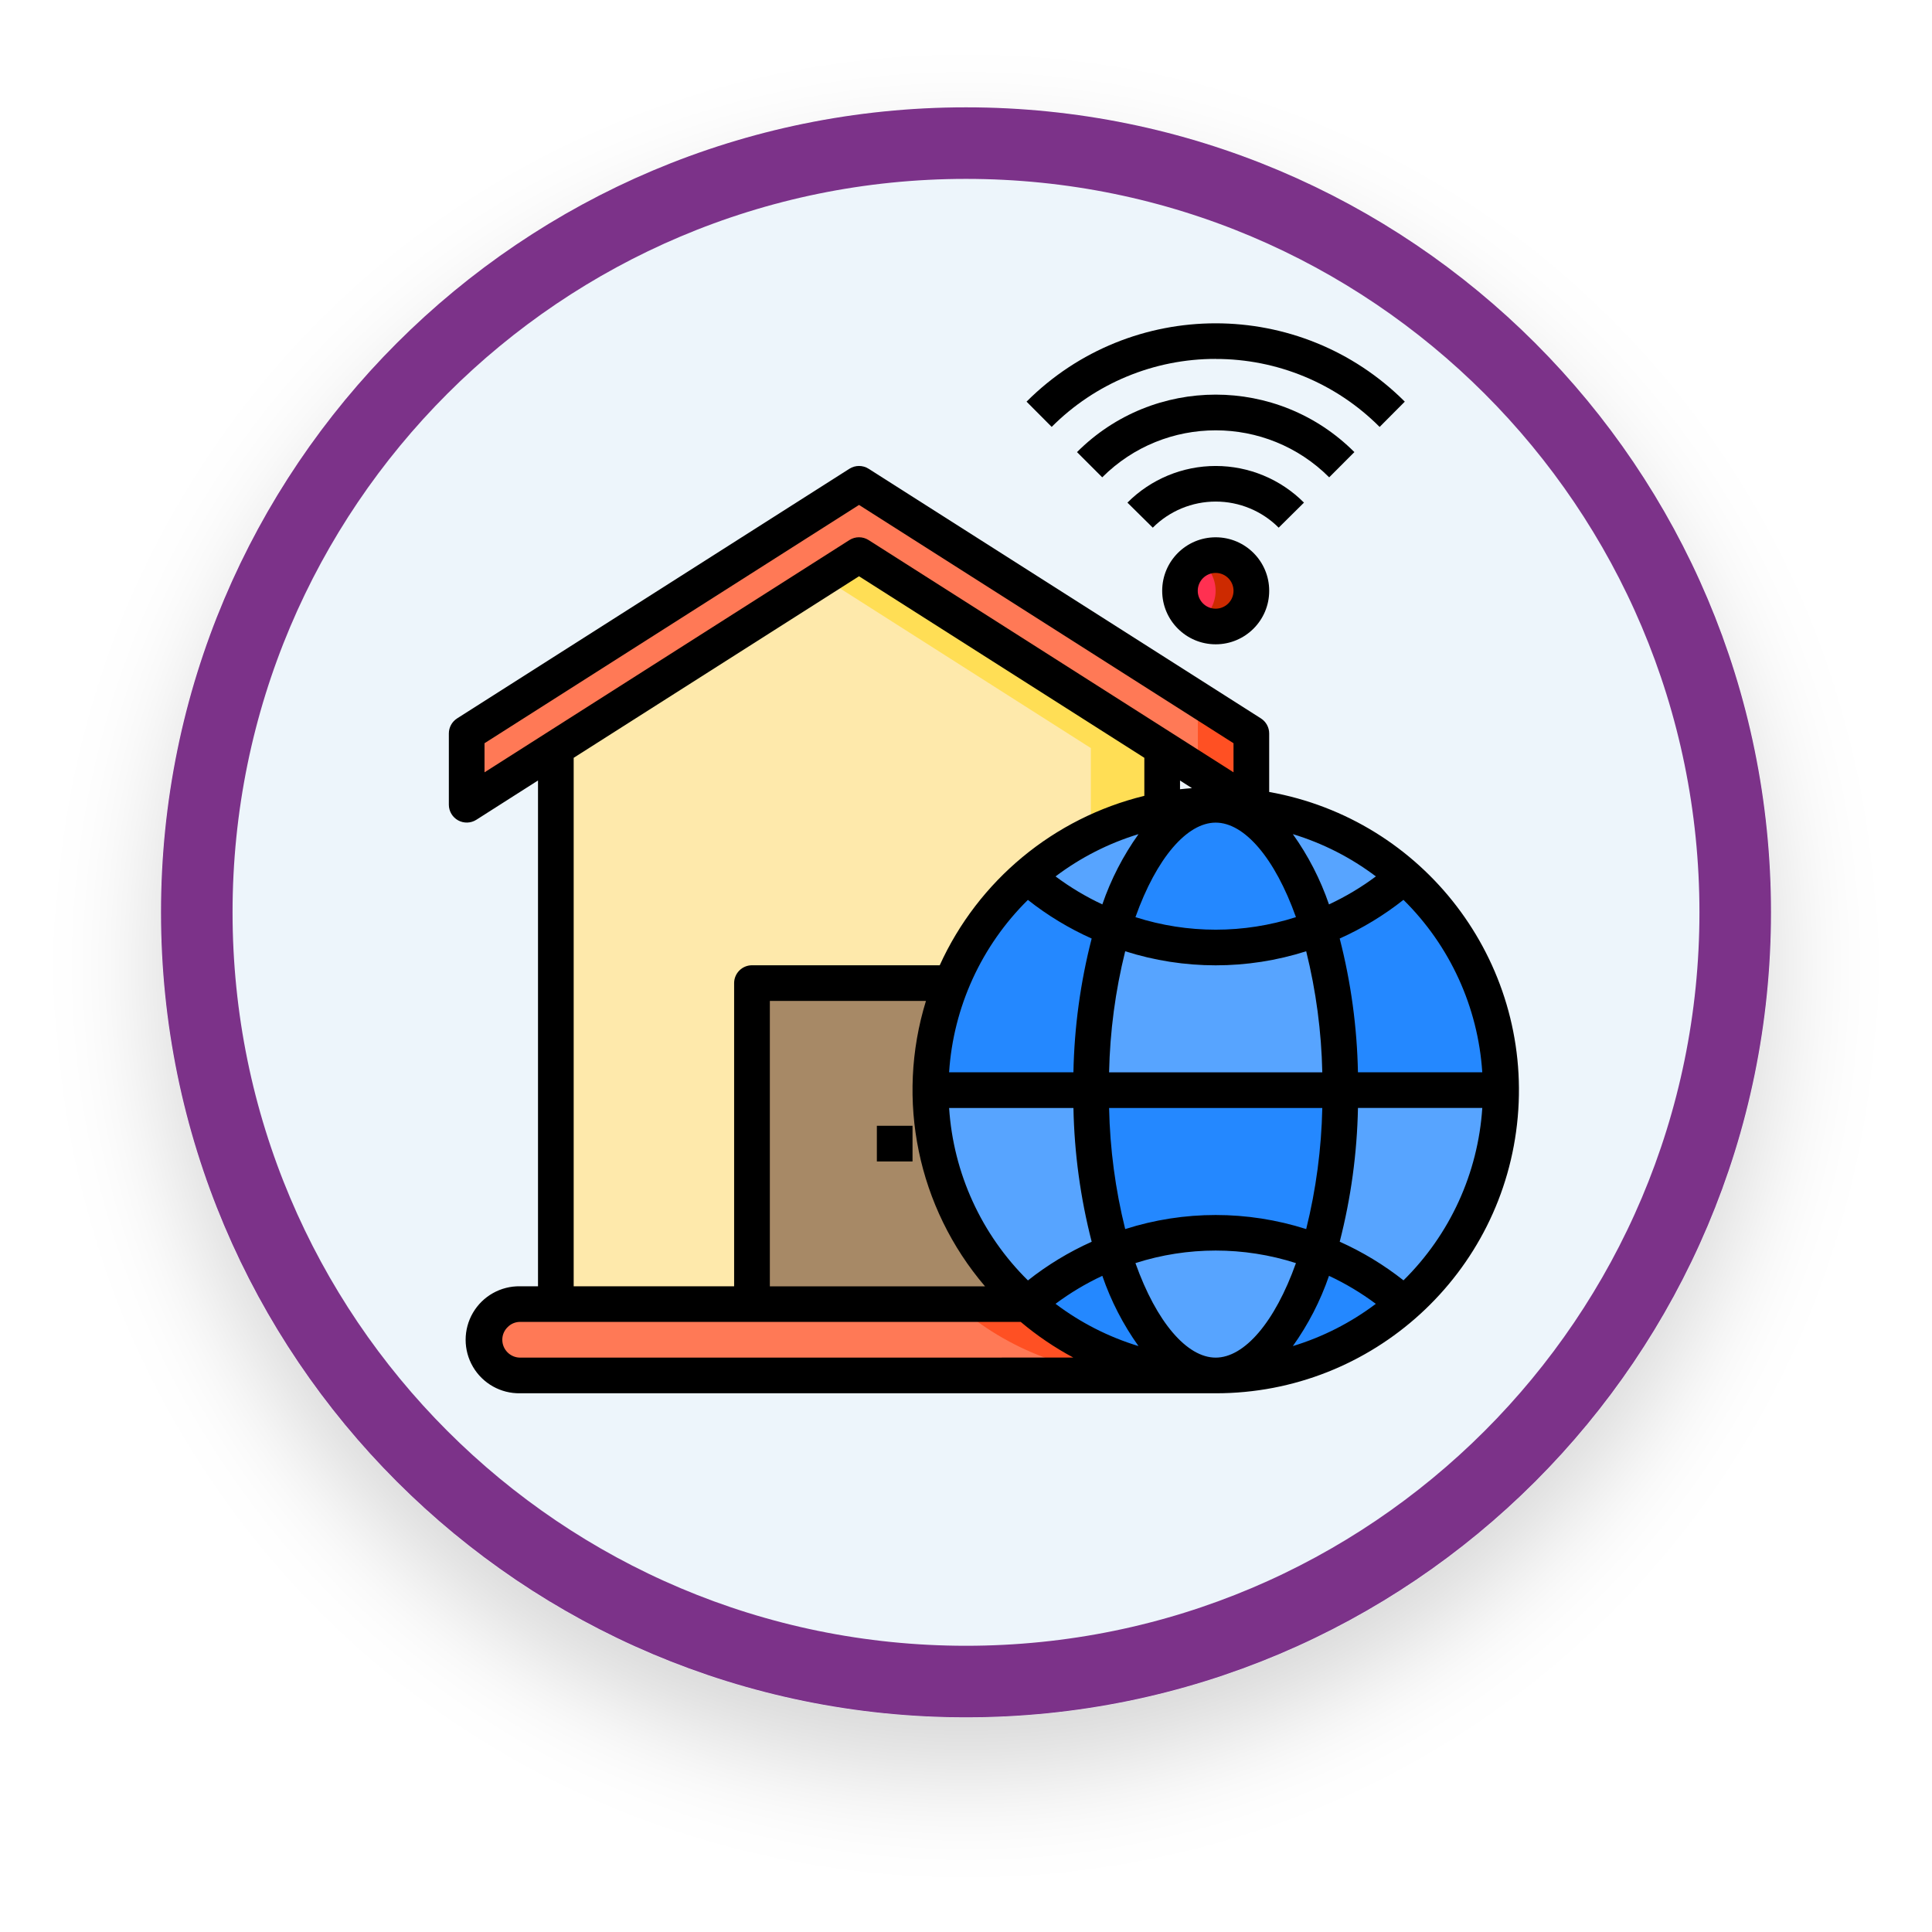
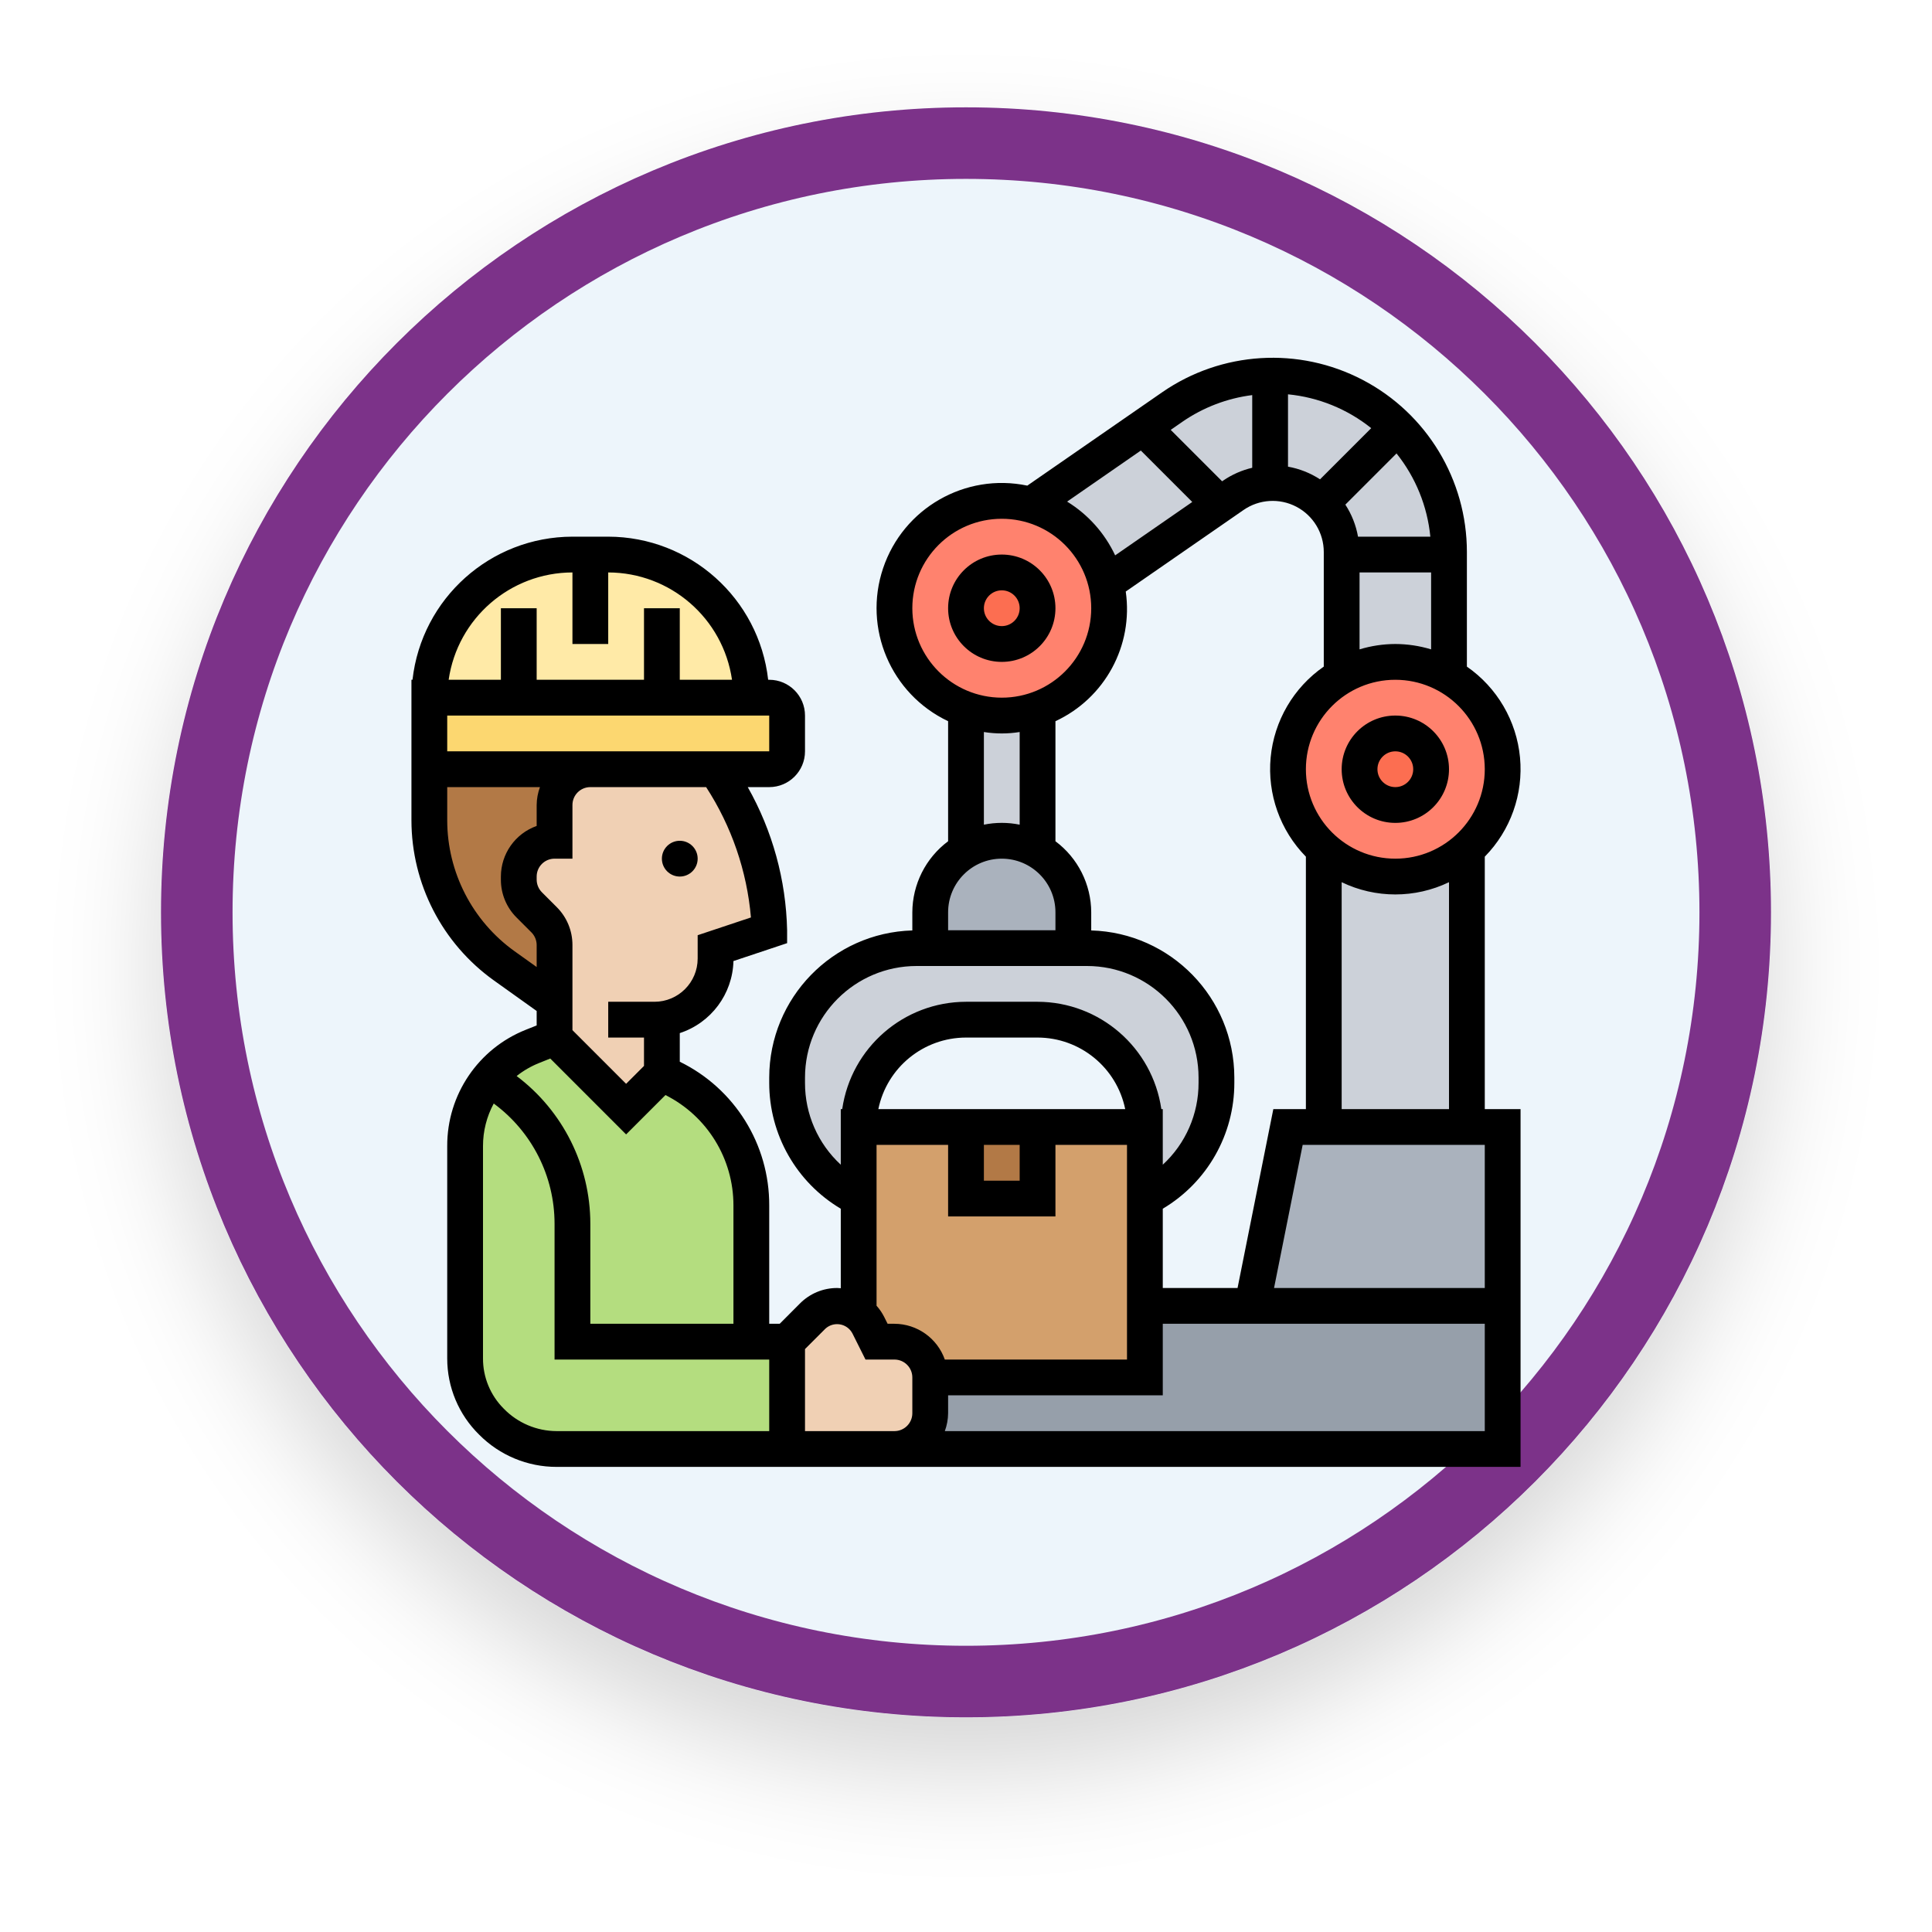
<svg xmlns="http://www.w3.org/2000/svg" width="108" height="108" viewBox="0 0 108 108">
  <defs>
    <filter id="Ellipse_11495" x="0" y="0" width="108" height="108" filterUnits="userSpaceOnUse">
      <feOffset dy="3" input="SourceAlpha" />
      <feGaussianBlur stdDeviation="3" result="blur" />
      <feFlood flood-opacity="0.161" />
      <feComposite operator="in" in2="blur" />
      <feComposite in="SourceGraphic" />
    </filter>
  </defs>
-   <g id="Group_1144406" data-name="Group 1144406" transform="translate(-201.092 -344)">
-     <g id="Group_1144291" data-name="Group 1144291" transform="translate(4.092 -139)">
-       <g id="Group_1143942" data-name="Group 1143942" transform="translate(0.19 -1852)">
-         <g id="Group_1143744" data-name="Group 1143744" transform="translate(-0.19 1868)">
-           <g transform="matrix(1, 0, 0, 1, 197, 467)" filter="url(#Ellipse_11495)">
-             <g id="Ellipse_11495-2" data-name="Ellipse 11495" transform="translate(9 6)" fill="#edf5fb" stroke="#7b3289" stroke-width="4">
-               <circle cx="45" cy="45" r="45" stroke="none" />
-               <circle cx="45" cy="45" r="43" fill="none" />
+   <g id="Group_1145800" data-name="Group 1145800" transform="translate(-211.81 -1329)">
+     <g id="Group_1145578" data-name="Group 1145578" transform="translate(220.81 1335)">
+       <g id="Group_1144291" data-name="Group 1144291" transform="translate(0)">
+         <g id="Group_1143942" data-name="Group 1143942">
+           <g id="Group_1143744" data-name="Group 1143744">
+             <g transform="matrix(1, 0, 0, 1, -9, -6)" filter="url(#Ellipse_11495)">
+               <g id="Ellipse_11495-2" data-name="Ellipse 11495" transform="translate(9 6)" fill="#edf5fb" stroke="#7b3289" stroke-width="4">
+                 <circle cx="45" cy="45" r="45" stroke="none" />
+                 <circle cx="45" cy="45" r="43" fill="none" />
+               </g>
            </g>
          </g>
        </g>
      </g>
    </g>
-     <g id="Global" transform="translate(224.183 360.072)">
-       <path id="Path_979524" data-name="Path 979524" d="M24.947,15,8,25.786V56.87H41.894V25.786Z" transform="translate(-0.019 -0.04)" fill="#fee9ab" />
-       <path id="Path_979525" data-name="Path 979525" d="M41.941,25.786V56.87H37.953V25.786L23,16.266,24.994,15Z" transform="translate(-0.065 -0.04)" fill="#ffde55" />
-       <path id="Path_979526" data-name="Path 979526" d="M60.968,44.963H52a31.736,31.736,0,0,0-1.226-9.042A15.967,15.967,0,0,0,55.575,33a15.907,15.907,0,0,1,5.393,11.963Z" transform="translate(-0.151 -0.096)" fill="#2488ff" />
-       <path id="Path_979527" data-name="Path 979527" d="M52,45h8.972a15.907,15.907,0,0,1-5.393,11.963,15.967,15.967,0,0,0-4.805-2.921A31.737,31.737,0,0,0,52,45Z" transform="translate(-0.151 -0.133)" fill="#57a4ff" />
-       <path id="Path_979528" data-name="Path 979528" d="M51.957,44.972H38a31.736,31.736,0,0,1,1.226-9.042,16.042,16.042,0,0,0,11.5,0,31.736,31.736,0,0,1,1.226,9.042Z" transform="translate(-0.112 -0.105)" fill="#57a4ff" />
-       <path id="Path_979529" data-name="Path 979529" d="M38,45H51.957a31.736,31.736,0,0,1-1.226,9.042,16.042,16.042,0,0,0-11.5,0A31.736,31.736,0,0,1,38,45Z" transform="translate(-0.112 -0.133)" fill="#2488ff" />
-       <path id="Path_979530" data-name="Path 979530" d="M55.558,32.988a15.967,15.967,0,0,1-4.805,2.921c-1.216-4.037-3.23-6.729-5.523-6.9a14.38,14.38,0,0,1,1.745.11,15.875,15.875,0,0,1,8.583,3.868Z" transform="translate(-0.134 -0.084)" fill="#57a4ff" />
-       <path id="Path_979531" data-name="Path 979531" d="M50.752,54.07a15.967,15.967,0,0,1,4.805,2.921A15.9,15.9,0,0,1,45,60.978C47.393,60.978,49.5,58.247,50.752,54.07Z" transform="translate(-0.133 -0.162)" fill="#2488ff" />
-       <path id="Path_979532" data-name="Path 979532" d="M50.734,35.908a16.042,16.042,0,0,1-11.5,0C40.486,31.731,42.59,29,44.982,29a1.764,1.764,0,0,1,.229.01C47.5,29.179,49.518,31.871,50.734,35.908Z" transform="translate(-0.116 -0.084)" fill="#2488ff" />
-       <path id="Path_979533" data-name="Path 979533" d="M44.982,53a15.977,15.977,0,0,1,5.752,1.067c-1.256,4.177-3.36,6.908-5.752,6.908s-4.5-2.731-5.752-6.908A15.977,15.977,0,0,1,44.982,53Z" transform="translate(-0.116 -0.158)" fill="#57a4ff" />
-       <path id="Path_979534" data-name="Path 979534" d="M46.863,24.957v3.988l-4.984-3.17L24.932,14.988,7.984,25.774,3,28.944V24.957L24.932,11Z" transform="translate(-0.003 -0.028)" fill="#ff7956" />
-       <path id="Path_979535" data-name="Path 979535" d="M46.991,24.994v3.988L44,27.078V23.09Z" transform="translate(-0.13 -0.065)" fill="#ff5023" />
-       <path id="Path_979536" data-name="Path 979536" d="M46.984,28.99l-.02.12A14.379,14.379,0,0,0,45.22,29a1.764,1.764,0,0,0-.229-.01A16.441,16.441,0,0,0,42,29.269V25.82Z" transform="translate(-0.124 -0.074)" fill="none" />
-       <circle id="Ellipse_11643" data-name="Ellipse 11643" cx="1.994" cy="1.994" r="1.994" transform="translate(42.873 14.96)" fill="#ff3051" />
-       <path id="Path_979537" data-name="Path 979537" d="M46.991,16.994A1.994,1.994,0,0,1,44,18.718a1.994,1.994,0,0,0,0-3.449,1.994,1.994,0,0,1,2.991,1.725Z" transform="translate(-0.13 -0.04)" fill="#cd2a00" />
-       <path id="Path_979538" data-name="Path 979538" d="M44.873,60.988H5.994a1.994,1.994,0,1,1,0-3.988H34.316A15.9,15.9,0,0,0,44.873,60.988Z" transform="translate(-0.006 -0.171)" fill="#ff7956" />
-       <path id="Path_979539" data-name="Path 979539" d="M44.955,60.988H40.967A15.9,15.9,0,0,1,30.41,57H34.4A15.9,15.9,0,0,0,44.955,60.988Z" transform="translate(-0.088 -0.171)" fill="#ff5023" />
-       <path id="Path_979540" data-name="Path 979540" d="M41.976,29.279A16.441,16.441,0,0,1,44.967,29c-2.393,0-4.5,2.731-5.752,6.908a15.967,15.967,0,0,1-4.805-2.921A15.9,15.9,0,0,1,41.976,29.279Z" transform="translate(-0.101 -0.084)" fill="#57a4ff" />
-       <path id="Path_979541" data-name="Path 979541" d="M39.215,54.07c1.256,4.177,3.36,6.908,5.752,6.908A15.9,15.9,0,0,1,34.41,56.991,15.967,15.967,0,0,1,39.215,54.07Z" transform="translate(-0.101 -0.162)" fill="#2488ff" />
-       <path id="Path_979542" data-name="Path 979542" d="M39.2,35.921a31.736,31.736,0,0,0-1.226,9.042H29a15.587,15.587,0,0,1,1.146-5.922A15.814,15.814,0,0,1,34.393,33,15.967,15.967,0,0,0,39.2,35.921Z" transform="translate(-0.084 -0.096)" fill="#2488ff" />
-       <path id="Path_979543" data-name="Path 979543" d="M37.972,45A31.736,31.736,0,0,0,39.2,54.042a15.967,15.967,0,0,0-4.805,2.921A15.907,15.907,0,0,1,29,45Z" transform="translate(-0.084 -0.133)" fill="#57a4ff" />
-       <path id="Path_979544" data-name="Path 979544" d="M34.362,56.944H19V39H29.966l.15.06a15.587,15.587,0,0,0-1.146,5.922,15.908,15.908,0,0,0,5.393,11.963Z" transform="translate(-0.053 -0.115)" fill="#a78966" />
-       <path id="Path_979545" data-name="Path 979545" d="M47.857,28.224V24.953a1,1,0,0,0-.462-.841L25.464,10.156a1,1,0,0,0-1.071,0L2.462,24.112A1,1,0,0,0,2,24.953v3.988a1,1,0,0,0,1.532.841l3.452-2.2V55.857h-1a2.991,2.991,0,1,0,0,5.981H44.867a16.939,16.939,0,0,0,2.991-33.614Zm11.912,15.67h-6.95a32.564,32.564,0,0,0-1.02-7.477,16.9,16.9,0,0,0,3.564-2.162A14.9,14.9,0,0,1,59.769,43.894ZM43.542,28.011c-.223.018-.448.035-.669.061v-.486Zm5.811,7.211a14.7,14.7,0,0,1-8.972,0c1.179-3.312,2.884-5.284,4.486-5.284S48.173,31.91,49.353,35.221Zm-.17-4.64a14.891,14.891,0,0,1,4.638,2.363A14.934,14.934,0,0,1,51.2,34.51a15.319,15.319,0,0,0-2.022-3.931ZM38.532,34.51a14.934,14.934,0,0,1-2.617-1.565,14.891,14.891,0,0,1,4.638-2.363,15.319,15.319,0,0,0-2.022,3.925Zm-4.161-.25a16.9,16.9,0,0,0,3.563,2.158,32.563,32.563,0,0,0-1.02,7.477h-6.95a14.9,14.9,0,0,1,4.406-9.638Zm-2.4,21.6H19.944V39.907H28.67a16.887,16.887,0,0,0,3.3,15.95Zm2.4-.331a14.9,14.9,0,0,1-4.406-9.638h6.95a32.563,32.563,0,0,0,1.02,7.477,16.9,16.9,0,0,0-3.564,2.161Zm4.161-.25A15.319,15.319,0,0,0,40.552,59.2a14.89,14.89,0,0,1-4.638-2.363,14.933,14.933,0,0,1,2.617-1.565Zm.376-9.388H50.826a30.749,30.749,0,0,1-.9,6.768,16.664,16.664,0,0,0-10.118,0,30.749,30.749,0,0,1-.9-6.768Zm0-1.994a30.749,30.749,0,0,1,.9-6.768,16.664,16.664,0,0,0,10.118,0,30.75,30.75,0,0,1,.9,6.768ZM3.994,25.5,24.929,12.179,45.863,25.5v1.625l-20.4-12.983a1,1,0,0,0-1.071,0L3.994,27.126Zm4.984.815,15.95-10.149,15.95,10.149v2.126a16.992,16.992,0,0,0-11.438,9.471H18.947a1,1,0,0,0-1,1V55.857H8.978ZM5.988,59.845a1,1,0,0,1-1-1,.975.975,0,0,1,.305-.711.962.962,0,0,1,.692-.286H33.968a17,17,0,0,0,2.94,1.994Zm34.393-5.284a14.7,14.7,0,0,1,8.972,0c-1.179,3.312-2.884,5.284-4.486,5.284S41.56,57.873,40.381,54.561Zm10.82.712a14.933,14.933,0,0,1,2.617,1.565A14.891,14.891,0,0,1,49.18,59.2,15.319,15.319,0,0,0,51.2,55.276Zm4.161.25A16.9,16.9,0,0,0,51.8,53.365a32.564,32.564,0,0,0,1.02-7.477h6.95a14.9,14.9,0,0,1-4.406,9.638Z" transform="translate(0 -0.025)" />
-       <path id="Path_979546" data-name="Path 979546" d="M26,47h1.994v1.994H26Z" transform="translate(-0.074 -0.14)" />
-       <path id="Path_979547" data-name="Path 979547" d="M44.967,3.994a12.912,12.912,0,0,1,9.165,3.8l1.407-1.414a14.953,14.953,0,0,0-21.144,0L35.8,7.791a12.912,12.912,0,0,1,9.165-3.8Z" transform="translate(-0.101)" />
-       <path id="Path_979548" data-name="Path 979548" d="M52.729,9.213a10.96,10.96,0,0,0-15.506,0l1.41,1.41a8.972,8.972,0,0,1,12.687,0Z" transform="translate(-0.109 -0.012)" />
-       <path id="Path_979549" data-name="Path 979549" d="M49.92,12.05a6.967,6.967,0,0,0-9.869,0l1.417,1.4a4.973,4.973,0,0,1,7.038,0Z" transform="translate(-0.118 -0.025)" />
-       <path id="Path_979550" data-name="Path 979550" d="M42,16.991A2.991,2.991,0,1,0,44.991,14,2.991,2.991,0,0,0,42,16.991Zm3.988,0a1,1,0,1,1-1-1A1,1,0,0,1,45.988,16.991Z" transform="translate(-0.124 -0.037)" />
+     <g id="ingenieria_1_" data-name="ingenieria (1)" transform="translate(233.81 1348)">
+       <g id="Group_1145798" data-name="Group 1145798">
+         <g id="Group_1145778" data-name="Group 1145778">
+           <path id="Path_981354" data-name="Path 981354" d="M22,56v6H9.12a5.125,5.125,0,0,1-3.63-1.51l-.04-.04A4.956,4.956,0,0,1,4,56.94V45.06a6.018,6.018,0,0,1,1.31-3.75A9.338,9.338,0,0,1,10,49.4V56H22Z" fill="#b4dd7f" />
+         </g>
+         <g id="Group_1145779" data-name="Group 1145779">
+           <path id="Path_981355" data-name="Path 981355" d="M20,48.39V56H10V49.4a9.338,9.338,0,0,0-4.69-8.09,5.969,5.969,0,0,1,2.46-1.82L9,39l4,4,2-2a7.975,7.975,0,0,1,5,7.39Z" fill="#b4dd7f" />
+         </g>
+         <g id="Group_1145780" data-name="Group 1145780">
+           <path id="Path_981356" data-name="Path 981356" d="M11,12h1a8,8,0,0,1,8,8H2a8,8,0,0,1,8-8Z" fill="#ffeaa7" />
+         </g>
+         <g id="Group_1145781" data-name="Group 1145781">
+           <path id="Path_981357" data-name="Path 981357" d="M22,21v2a1,1,0,0,1-1,1H2V20H21A1,1,0,0,1,22,21Z" fill="#fcd770" />
+         </g>
+         <g id="Group_1145782" data-name="Group 1145782">
+           <path id="Path_981358" data-name="Path 981358" d="M2,24h9a2.006,2.006,0,0,0-2,2v2a2.006,2.006,0,0,0-2,2v.17a2.006,2.006,0,0,0,.59,1.42l.82.82A2.006,2.006,0,0,1,9,33.83V37L6.19,34.99A10,10,0,0,1,2,26.85Z" fill="#b27946" />
+         </g>
+         <g id="Group_1145783" data-name="Group 1145783">
+           <path id="Path_981359" data-name="Path 981359" d="M62,54v8H28a2,2,0,0,0,2-2V58H42V54H62Z" fill="#969faa" />
+         </g>
+         <g id="Group_1145784" data-name="Group 1145784">
+           <path id="Path_981360" data-name="Path 981360" d="M62,44V54H48l2-10H62Z" fill="#aab2bd" />
+         </g>
+         <g id="Group_1145785" data-name="Group 1145785">
+           <path id="Path_981361" data-name="Path 981361" d="M60,28.46V44H52V28.46a5.965,5.965,0,0,0,8,0Z" fill="#ccd1d9" />
+         </g>
+         <g id="Group_1145786" data-name="Group 1145786">
+           <path id="Path_981362" data-name="Path 981362" d="M56.11,4.89A9.817,9.817,0,0,0,49.14,2a.66.66,0,0,0-.14.01,9.833,9.833,0,0,0-5.47,1.74L41.9,4.88,35.62,9.23a5.99,5.99,0,0,1,4.21,4.38l6.37-4.4.75-.52A3.871,3.871,0,0,1,49,8h.14A3.858,3.858,0,0,1,53,11.86v6.95a5.961,5.961,0,0,1,6,0V11.86a9.817,9.817,0,0,0-2.89-6.97Z" fill="#ccd1d9" />
+         </g>
+         <g id="Group_1145787" data-name="Group 1145787">
+           <path id="Path_981363" data-name="Path 981363" d="M39.83,13.61A5.752,5.752,0,0,1,40,15a5.981,5.981,0,0,1-4,5.65,5.889,5.889,0,0,1-4,0A6,6,0,0,1,34,9a5.766,5.766,0,0,1,1.62.23,5.99,5.99,0,0,1,4.21,4.38Z" fill="#ff826e" />
+         </g>
+         <g id="Group_1145788" data-name="Group 1145788">
+           <path id="Path_981364" data-name="Path 981364" d="M59,18.81a6,6,0,1,1-6,0,5.961,5.961,0,0,1,6,0Z" fill="#ff826e" />
+         </g>
+         <g id="Group_1145789" data-name="Group 1145789">
+           <circle id="Ellipse_11656" data-name="Ellipse 11656" cx="2" cy="2" r="2" transform="translate(32 13)" fill="#fc6e51" />
+         </g>
+         <g id="Group_1145790" data-name="Group 1145790">
+           <circle id="Ellipse_11657" data-name="Ellipse 11657" cx="2" cy="2" r="2" transform="translate(54 22)" fill="#fc6e51" />
+         </g>
+         <g id="Group_1145791" data-name="Group 1145791">
+           <path id="Path_981365" data-name="Path 981365" d="M46,41.24v.29A7.241,7.241,0,0,1,42,48V44a6,6,0,0,0-6-6H32a6,6,0,0,0-6,6v4a7.241,7.241,0,0,1-4-6.47v-.29A7.238,7.238,0,0,1,29.24,34h9.52A7.238,7.238,0,0,1,46,41.24Z" fill="#ccd1d9" />
+         </g>
+         <g id="Group_1145792" data-name="Group 1145792">
+           <path id="Path_981366" data-name="Path 981366" d="M26,44V54.42a1.812,1.812,0,0,1,.54.65L27,56h1a2.006,2.006,0,0,1,2,2H42V44Z" fill="#d3a06c" />
+         </g>
+         <g id="Group_1145793" data-name="Group 1145793">
+           <path id="Path_981367" data-name="Path 981367" d="M36,28.54a4.225,4.225,0,0,1,.83.63A4.025,4.025,0,0,1,38,32v2H30V32a3.994,3.994,0,0,1,6-3.46Z" fill="#aab2bd" />
+         </g>
+         <g id="Group_1145794" data-name="Group 1145794">
+           <path id="Path_981368" data-name="Path 981368" d="M32,44h4v4H32Z" fill="#b27946" />
+         </g>
+         <g id="Group_1145795" data-name="Group 1145795">
+           <path id="Path_981369" data-name="Path 981369" d="M36,20.65v7.89a3.974,3.974,0,0,0-4,0V20.65a5.889,5.889,0,0,0,4,0Z" fill="#ccd1d9" />
+         </g>
+         <g id="Group_1145796" data-name="Group 1145796">
+           <path id="Path_981370" data-name="Path 981370" d="M30,58v2a2,2,0,0,1-2,2H22V56l1.43-1.43A1.945,1.945,0,0,1,26,54.41v.01a1.812,1.812,0,0,1,.54.65L27,56h1a2.006,2.006,0,0,1,2,2Z" fill="#f0d0b4" />
+         </g>
+         <g id="Group_1145797" data-name="Group 1145797">
+           <path id="Path_981371" data-name="Path 981371" d="M15,37.97V41l-2,2L9,39V33.83a2.006,2.006,0,0,0-.59-1.42l-.82-.82A2.006,2.006,0,0,1,7,30.17V30a2.006,2.006,0,0,1,2-2V26a2.006,2.006,0,0,1,2-2h7a16.7,16.7,0,0,1,3,9l-3,1v.59a3.4,3.4,0,0,1-3,3.38Z" fill="#f0d0b4" />
+         </g>
+       </g>
+       <g id="Group_1145799" data-name="Group 1145799">
+         <circle id="Ellipse_11658" data-name="Ellipse 11658" cx="1" cy="1" r="1" transform="translate(15 28)" />
+         <path id="Path_981372" data-name="Path 981372" d="M37,15a3,3,0,1,0-3,3A3,3,0,0,0,37,15Zm-4,0a1,1,0,1,1,1,1A1,1,0,0,1,33,15Z" />
+         <path id="Path_981373" data-name="Path 981373" d="M56,21a3,3,0,1,0,3,3A3,3,0,0,0,56,21Zm0,4a1,1,0,1,1,1-1A1,1,0,0,1,56,25Z" />
+         <path id="Path_981374" data-name="Path 981374" d="M61,28.889a6.98,6.98,0,0,0-1-10.625V11.858A10.857,10.857,0,0,0,42.962,2.931L35.427,8.147A6.995,6.995,0,0,0,31,21.315v6.711A4.98,4.98,0,0,0,29,32v1.012a8.239,8.239,0,0,0-8,8.224v.292a8.172,8.172,0,0,0,4,7.04v4.445c-.066,0-.131-.013-.2-.013a2.921,2.921,0,0,0-2.077.86L21.586,55H21V48.385a8.906,8.906,0,0,0-5-8.034v-1.6a4.356,4.356,0,0,0,3-4.028l3-1V33a17,17,0,0,0-2.2-8H21a2,2,0,0,0,2-2V21a2,2,0,0,0-2-2h-.059A9.011,9.011,0,0,0,12,11H10a9.01,9.01,0,0,0-8.941,8H1v7.854a11.02,11.02,0,0,0,4.606,8.951L8,37.514v.809l-.6.239a6.969,6.969,0,0,0-4.4,6.5V56.94A5.963,5.963,0,0,0,4.786,61.2,6.089,6.089,0,0,0,9.118,63L28,63H63V43H61ZM53,43V30.315a6.912,6.912,0,0,0,6,0V43ZM47.18,53H43V48.568a8.172,8.172,0,0,0,4-7.04v-.292a8.239,8.239,0,0,0-8-8.224V32a4.977,4.977,0,0,0-2-3.974V21.315a6.908,6.908,0,0,0,3.93-7.248l6.586-4.559A2.858,2.858,0,0,1,52,11.857v6.406a6.98,6.98,0,0,0-1,10.625V43H49.18ZM30.816,57A3,3,0,0,0,28,55h-.382l-.188-.376a2.941,2.941,0,0,0-.43-.633V45h4v4h6V45h4V57ZM33,45h2v2H33Zm-5.9-2A5.009,5.009,0,0,1,32,39h4a5.009,5.009,0,0,1,4.9,4ZM51.791,7.795A4.826,4.826,0,0,0,50,7.087V3.043a8.807,8.807,0,0,1,4.652,1.891ZM61,24a5,5,0,1,1-5-5A5.006,5.006,0,0,1,61,24Zm-5-7a6.956,6.956,0,0,0-2,.3V13h4v4.3A6.956,6.956,0,0,0,56,17Zm1.957-6H53.914a4.826,4.826,0,0,0-.708-1.791l2.861-2.861A8.822,8.822,0,0,1,57.957,11ZM48,3.086V7.149a4.81,4.81,0,0,0-1.623.715l-.059.041L43.444,5.03l.656-.455A8.825,8.825,0,0,1,48,3.086Zm-6.227,3.1,2.875,2.875-4.31,2.984A7.034,7.034,0,0,0,37.653,9.04ZM29,15a5,5,0,1,1,5,5A5.006,5.006,0,0,1,29,15Zm4,6.92a6.29,6.29,0,0,0,2,0V27.1a5,5,0,0,0-2,0ZM34,29a3,3,0,0,1,3,3v1H31V32a3,3,0,0,1,3-3ZM23,41.528v-.292A6.243,6.243,0,0,1,29.236,35h9.528A6.243,6.243,0,0,1,45,41.236v.292a6.2,6.2,0,0,1-2,4.58V43h-.08A7.006,7.006,0,0,0,36,37H32a7.006,7.006,0,0,0-6.92,6H25v3.108A6.2,6.2,0,0,1,23,41.528Zm2.641,13.991L26.382,57H28a1,1,0,0,1,1,1v2a1,1,0,0,1-1,1H23V56.414l1.14-1.14a.968.968,0,0,1,1.5.245ZM19.978,32.286,17,33.279v1.307A2.416,2.416,0,0,1,14.586,37H12v2h2v1.586l-1,1-3-3V33.828a2.978,2.978,0,0,0-.879-2.121l-.828-.828A1.009,1.009,0,0,1,8,30.172V30a1,1,0,0,1,1-1h1V26a1,1,0,0,1,1-1h6.473A15.883,15.883,0,0,1,19.978,32.286ZM10,13v4h2V13a7.006,7.006,0,0,1,6.92,6H16V15H14v4H8V15H6v4H3.08A7.006,7.006,0,0,1,10,13Zm11,8v2H3V21ZM6.769,34.178A9.019,9.019,0,0,1,3,26.854V25H8.184A2.966,2.966,0,0,0,8,26v1.171A3.006,3.006,0,0,0,6,30v.172a2.978,2.978,0,0,0,.879,2.121l.828.828A1.009,1.009,0,0,1,8,33.828v1.229ZM8.143,40.42l.617-.247L13,44.414l2.2-2.2A6.9,6.9,0,0,1,19,48.385V55H11V49.4a10.348,10.348,0,0,0-4.12-8.249,5.029,5.029,0,0,1,1.263-.731ZM9.117,61a4.139,4.139,0,0,1-2.955-1.253A3.947,3.947,0,0,1,5,56.939V45.061a4.99,4.99,0,0,1,.6-2.374A8.344,8.344,0,0,1,9,49.4V57H21v4ZM61,61H30.816A2.966,2.966,0,0,0,31,60V59H43V55H61ZM49.22,53l1.6-8H61v8Z" />
+       </g>
    </g>
  </g>
</svg>
